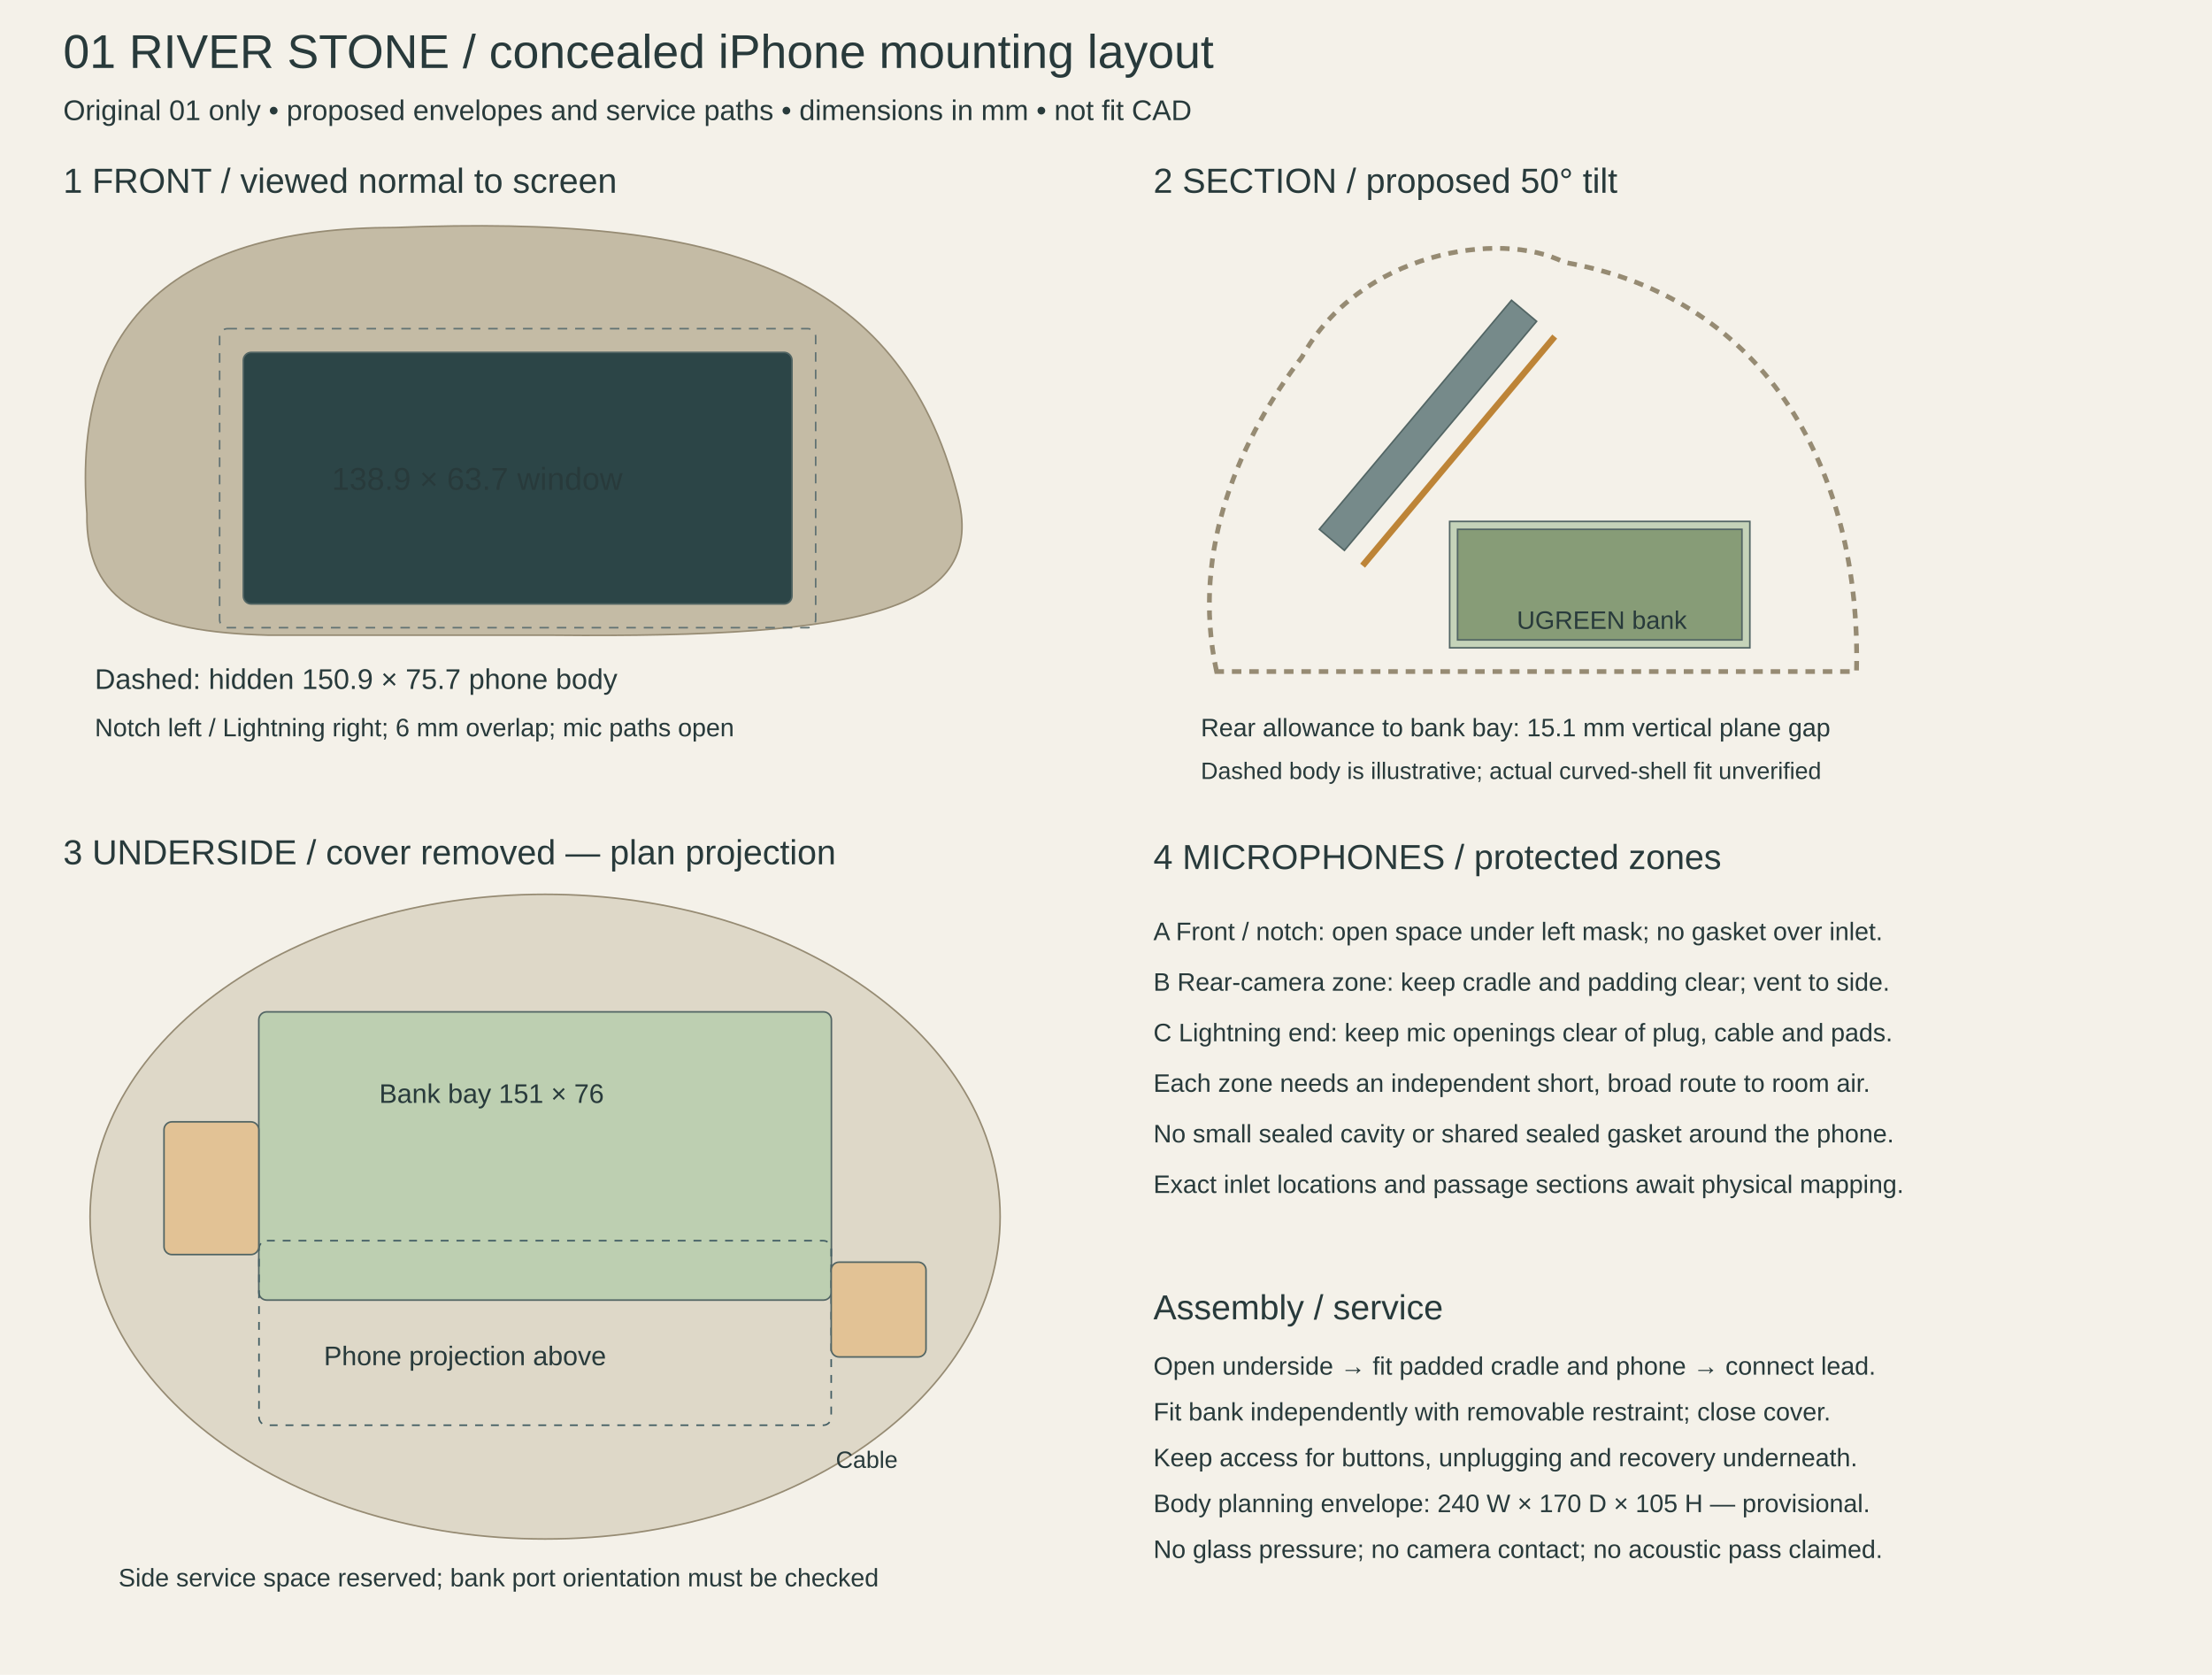
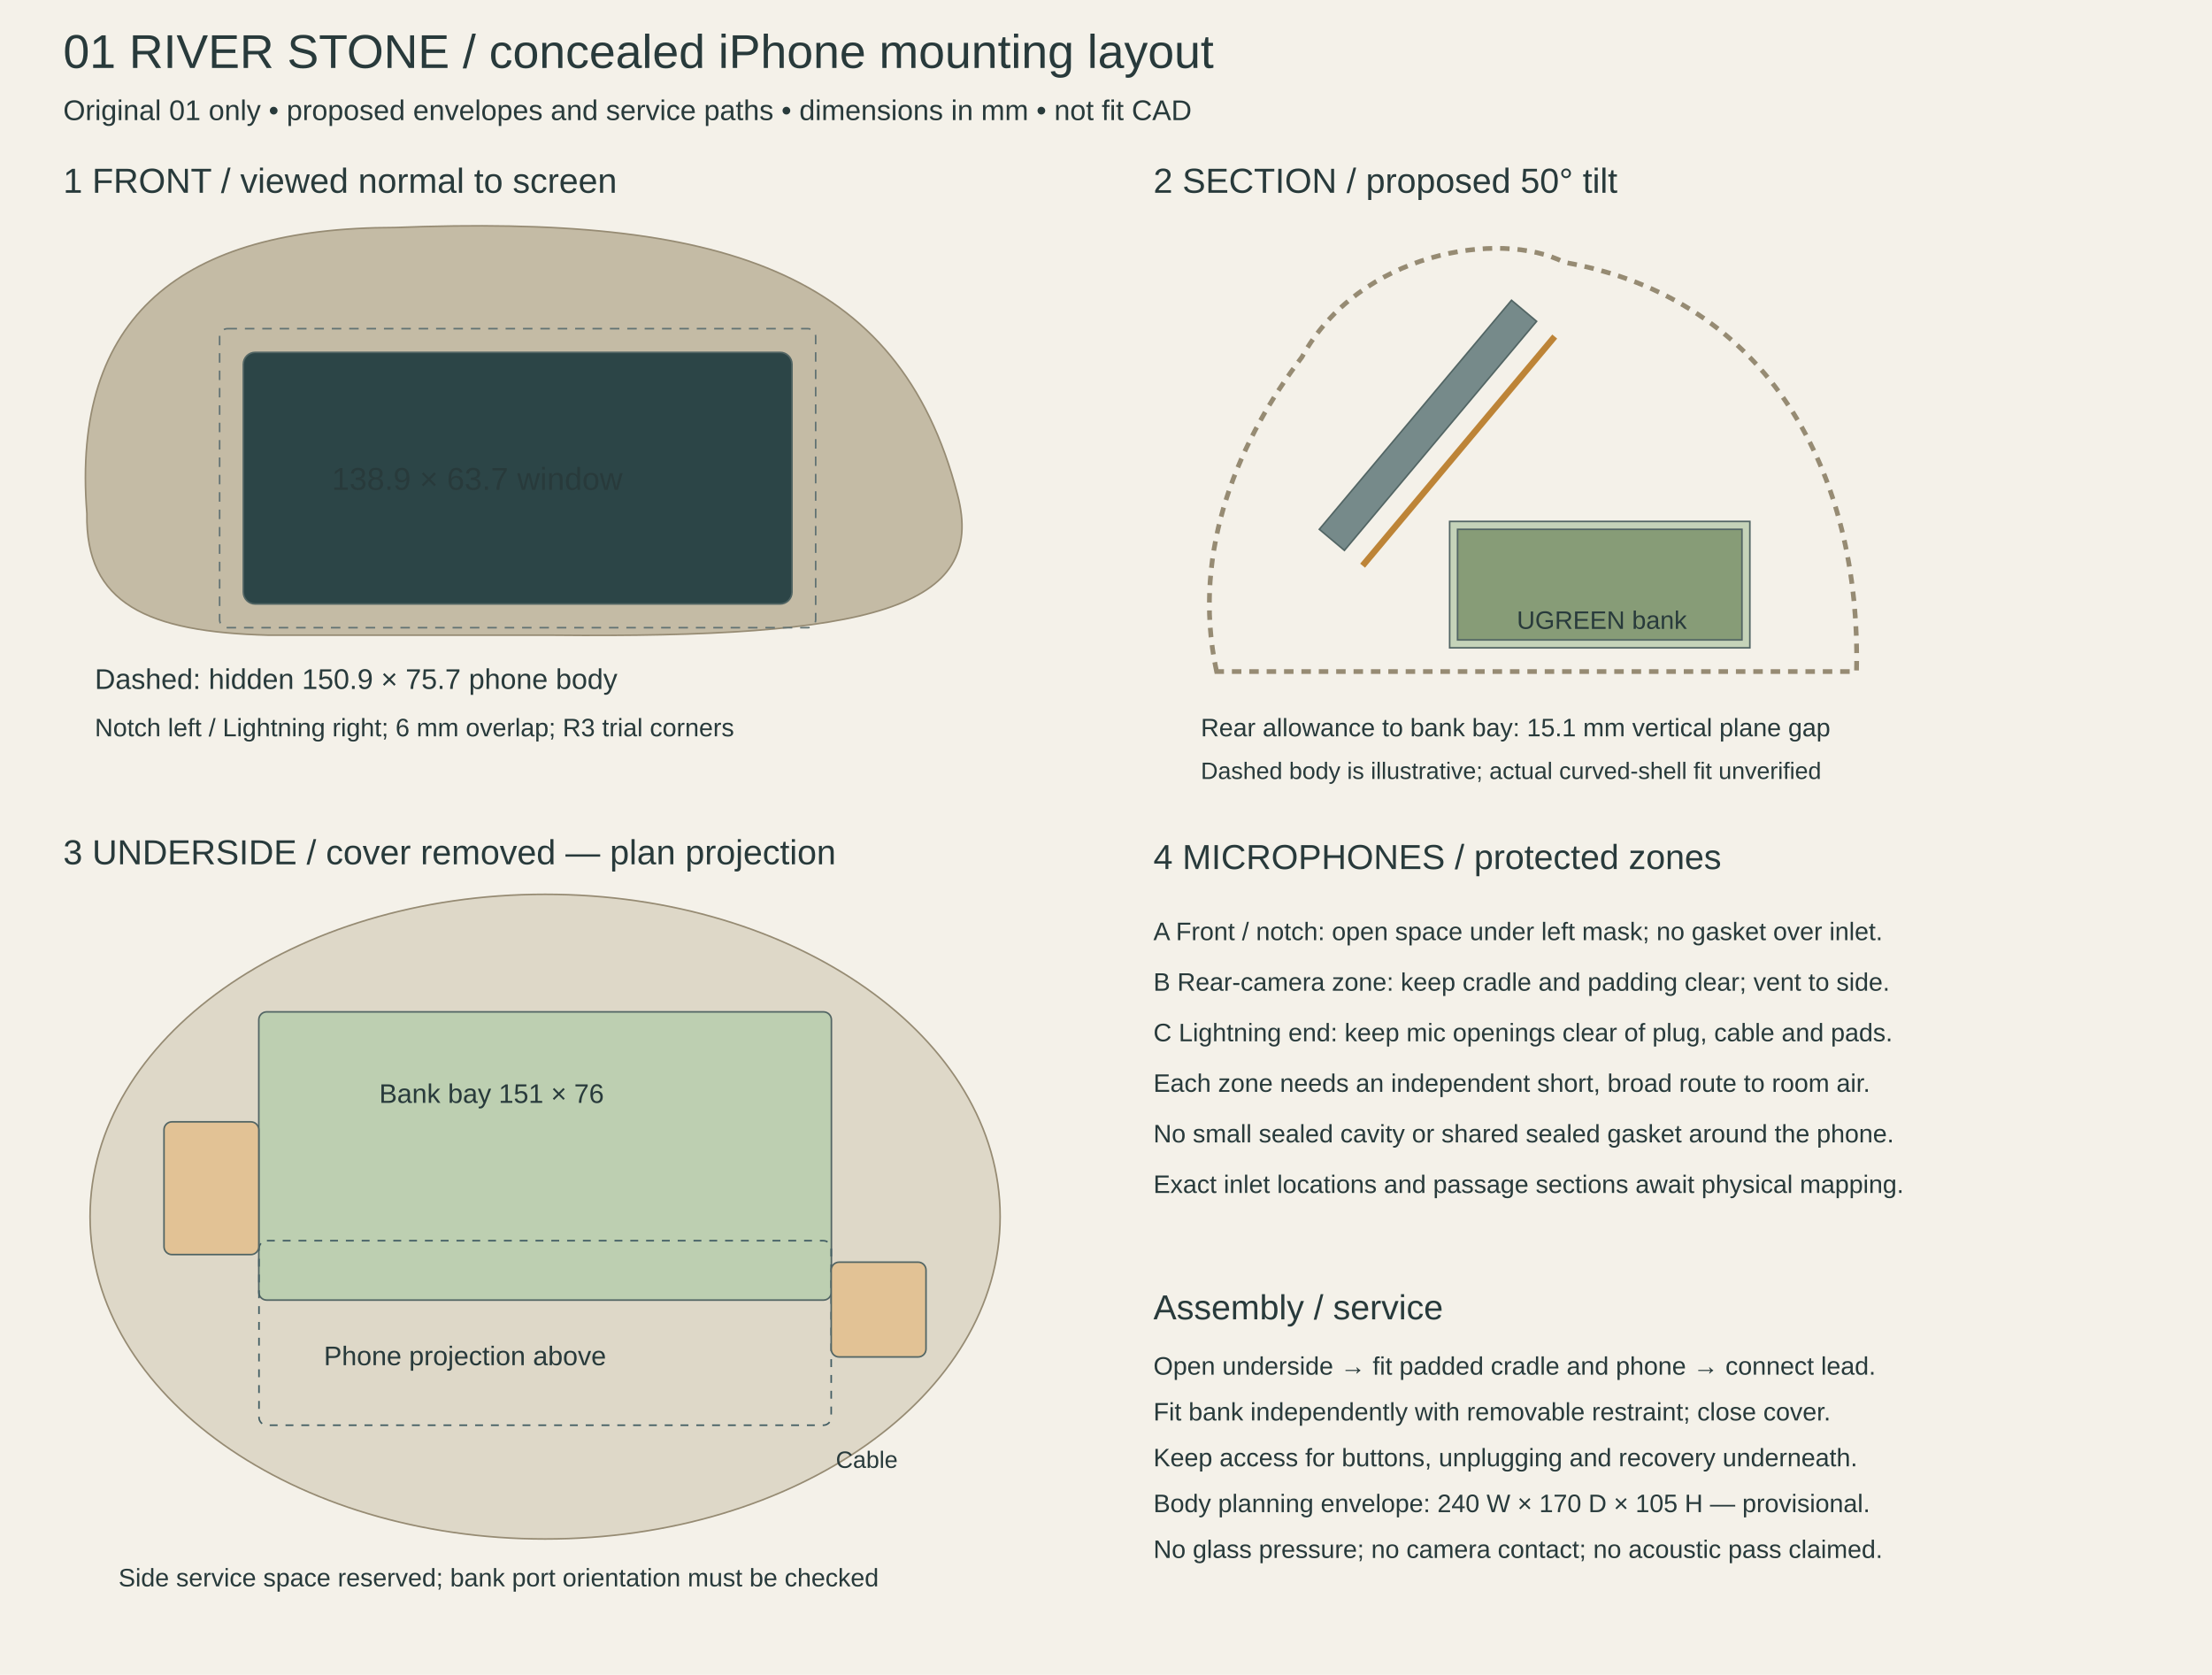
<svg xmlns="http://www.w3.org/2000/svg" width="1400" height="1060" viewBox="0 0 1400 1060">
  <rect width="1400" height="1060" fill="#f4f1e9" />
  <g font-family="Segoe UI,Arial" fill="#283a3b">
    <text x="40" y="43" font-size="30">01 RIVER STONE / concealed iPhone mounting layout</text>
    <text x="40" y="76" font-size="18">Original 01 only • proposed envelopes and service paths • dimensions in mm • not fit CAD</text>
    <text x="40" y="122" font-size="22">1  FRONT / viewed normal to screen</text>
    <path d="M55 325 C45 200 115 144 250 144 C455 136 569 170 606 313 C625 385 551 404 350 402 L170 402 C93 400 54 382 55 325Z" fill="#c4bba5" stroke="#968b73" />
    <rect x="139" y="208" width="377.25" height="189.25" rx="5" fill="none" stroke="#617273" stroke-dasharray="6 5" />
-     <rect x="154.0" y="223.0" width="347.25" height="159.25" rx="5" fill="#2c4547" stroke="#526564" stroke-dasharray="" />
+     <rect x="154.0" y="223.0" width="347.25" height="159.25" rx="7.5" fill="#2c4547" stroke="#526564" stroke-dasharray="" />
    <text x="210" y="310" font-size="20">138.9 × 63.7 window</text>
    <text x="60" y="436" font-size="18">Dashed: hidden 150.9 × 75.7 phone body</text>
-     <text x="60" y="466" font-size="16">Notch left / Lightning right; 6 mm overlap; mic paths open</text>
+     <text x="60" y="466" font-size="16">Notch left / Lightning right; 6 mm overlap; R3 trial corners</text>
    <text x="730" y="122" font-size="22">2  SECTION / proposed 50° tilt</text>
    <path d="M770 425 C753 347 786 276 824 226 C860 160 949 145 990 166 C1120 189 1178 300 1175 425Z" fill="none" stroke="#968b73" stroke-width="3" stroke-dasharray="6 5" />
    <polygon points="835.00,335.00 956.65,190.03 972.54,203.36 850.90,348.34" fill="#768a8a" stroke="#526564" />
    <polygon points="917.50,410.00 1107.50,410.00 1107.50,330.00 917.50,330.00" fill="#c5d3b9" stroke="#526564" />
    <polygon points="922.50,405.00 1102.50,405.00 1102.50,335.00 922.50,335.00" fill="#879c77" stroke="#526564" />
    <path d="M862.4 358.0 L984.0 213.0" stroke="#bd8437" stroke-width="4" fill="none" />
    <text x="960" y="398" font-size="16">UGREEN bank</text>
    <text x="760" y="466" font-size="16">Rear allowance to bank bay: 15.1 mm vertical plane gap</text>
    <text x="760" y="493" font-size="15">Dashed body is illustrative; actual curved-shell fit unverified</text>
    <text x="40" y="547" font-size="22">3  UNDERSIDE / cover removed — plan projection</text>
    <ellipse cx="345" cy="770" rx="288" ry="204" fill="#ded8c8" stroke="#968b73" />
    <rect x="163.8" y="640.4" width="362.4" height="182.4" rx="5" fill="#bdcfb1" stroke="#526564" stroke-dasharray="" />
    <rect x="163.92" y="785.216" width="362.16" height="116.784" rx="5" fill="none" stroke="#425d63" stroke-dasharray="5 5" />
    <rect x="526.08" y="798.8" width="60.0" height="60.0" rx="5" fill="#e2c295" stroke="#526564" stroke-dasharray="" />
    <text x="529" y="929" font-size="15">Cable</text>
    <rect x="103.8" y="710.0" width="60.0" height="84.0" rx="5" fill="#e2c295" stroke="#526564" stroke-dasharray="" />
    <text x="240" y="698" font-size="17">Bank bay 151 × 76</text>
    <text x="205" y="864" font-size="17">Phone projection above</text>
    <text x="75" y="1004" font-size="16">Side service space reserved; bank port orientation must be checked</text>
    <text x="730" y="550" font-size="22">4  MICROPHONES / protected zones</text>
    <text x="730" y="595" font-size="16">A  Front / notch: open space under left mask; no gasket over inlet.</text>
    <text x="730" y="627" font-size="16">B  Rear-camera zone: keep cradle and padding clear; vent to side.</text>
    <text x="730" y="659" font-size="16">C  Lightning end: keep mic openings clear of plug, cable and pads.</text>
    <text x="730" y="691" font-size="16">Each zone needs an independent short, broad route to room air.</text>
    <text x="730" y="723" font-size="16">No small sealed cavity or shared sealed gasket around the phone.</text>
    <text x="730" y="755" font-size="16">Exact inlet locations and passage sections await physical mapping.</text>
    <text x="730" y="835" font-size="22">Assembly / service</text>
    <text x="730" y="870" font-size="16">Open underside → fit padded cradle and phone → connect lead.</text>
    <text x="730" y="899" font-size="16">Fit bank independently with removable restraint; close cover.</text>
    <text x="730" y="928" font-size="16">Keep access for buttons, unplugging and recovery underneath.</text>
    <text x="730" y="957" font-size="16">Body planning envelope: 240 W × 170 D × 105 H — provisional.</text>
    <text x="730" y="986" font-size="16">No glass pressure; no camera contact; no acoustic pass claimed.</text>
  </g>
</svg>
